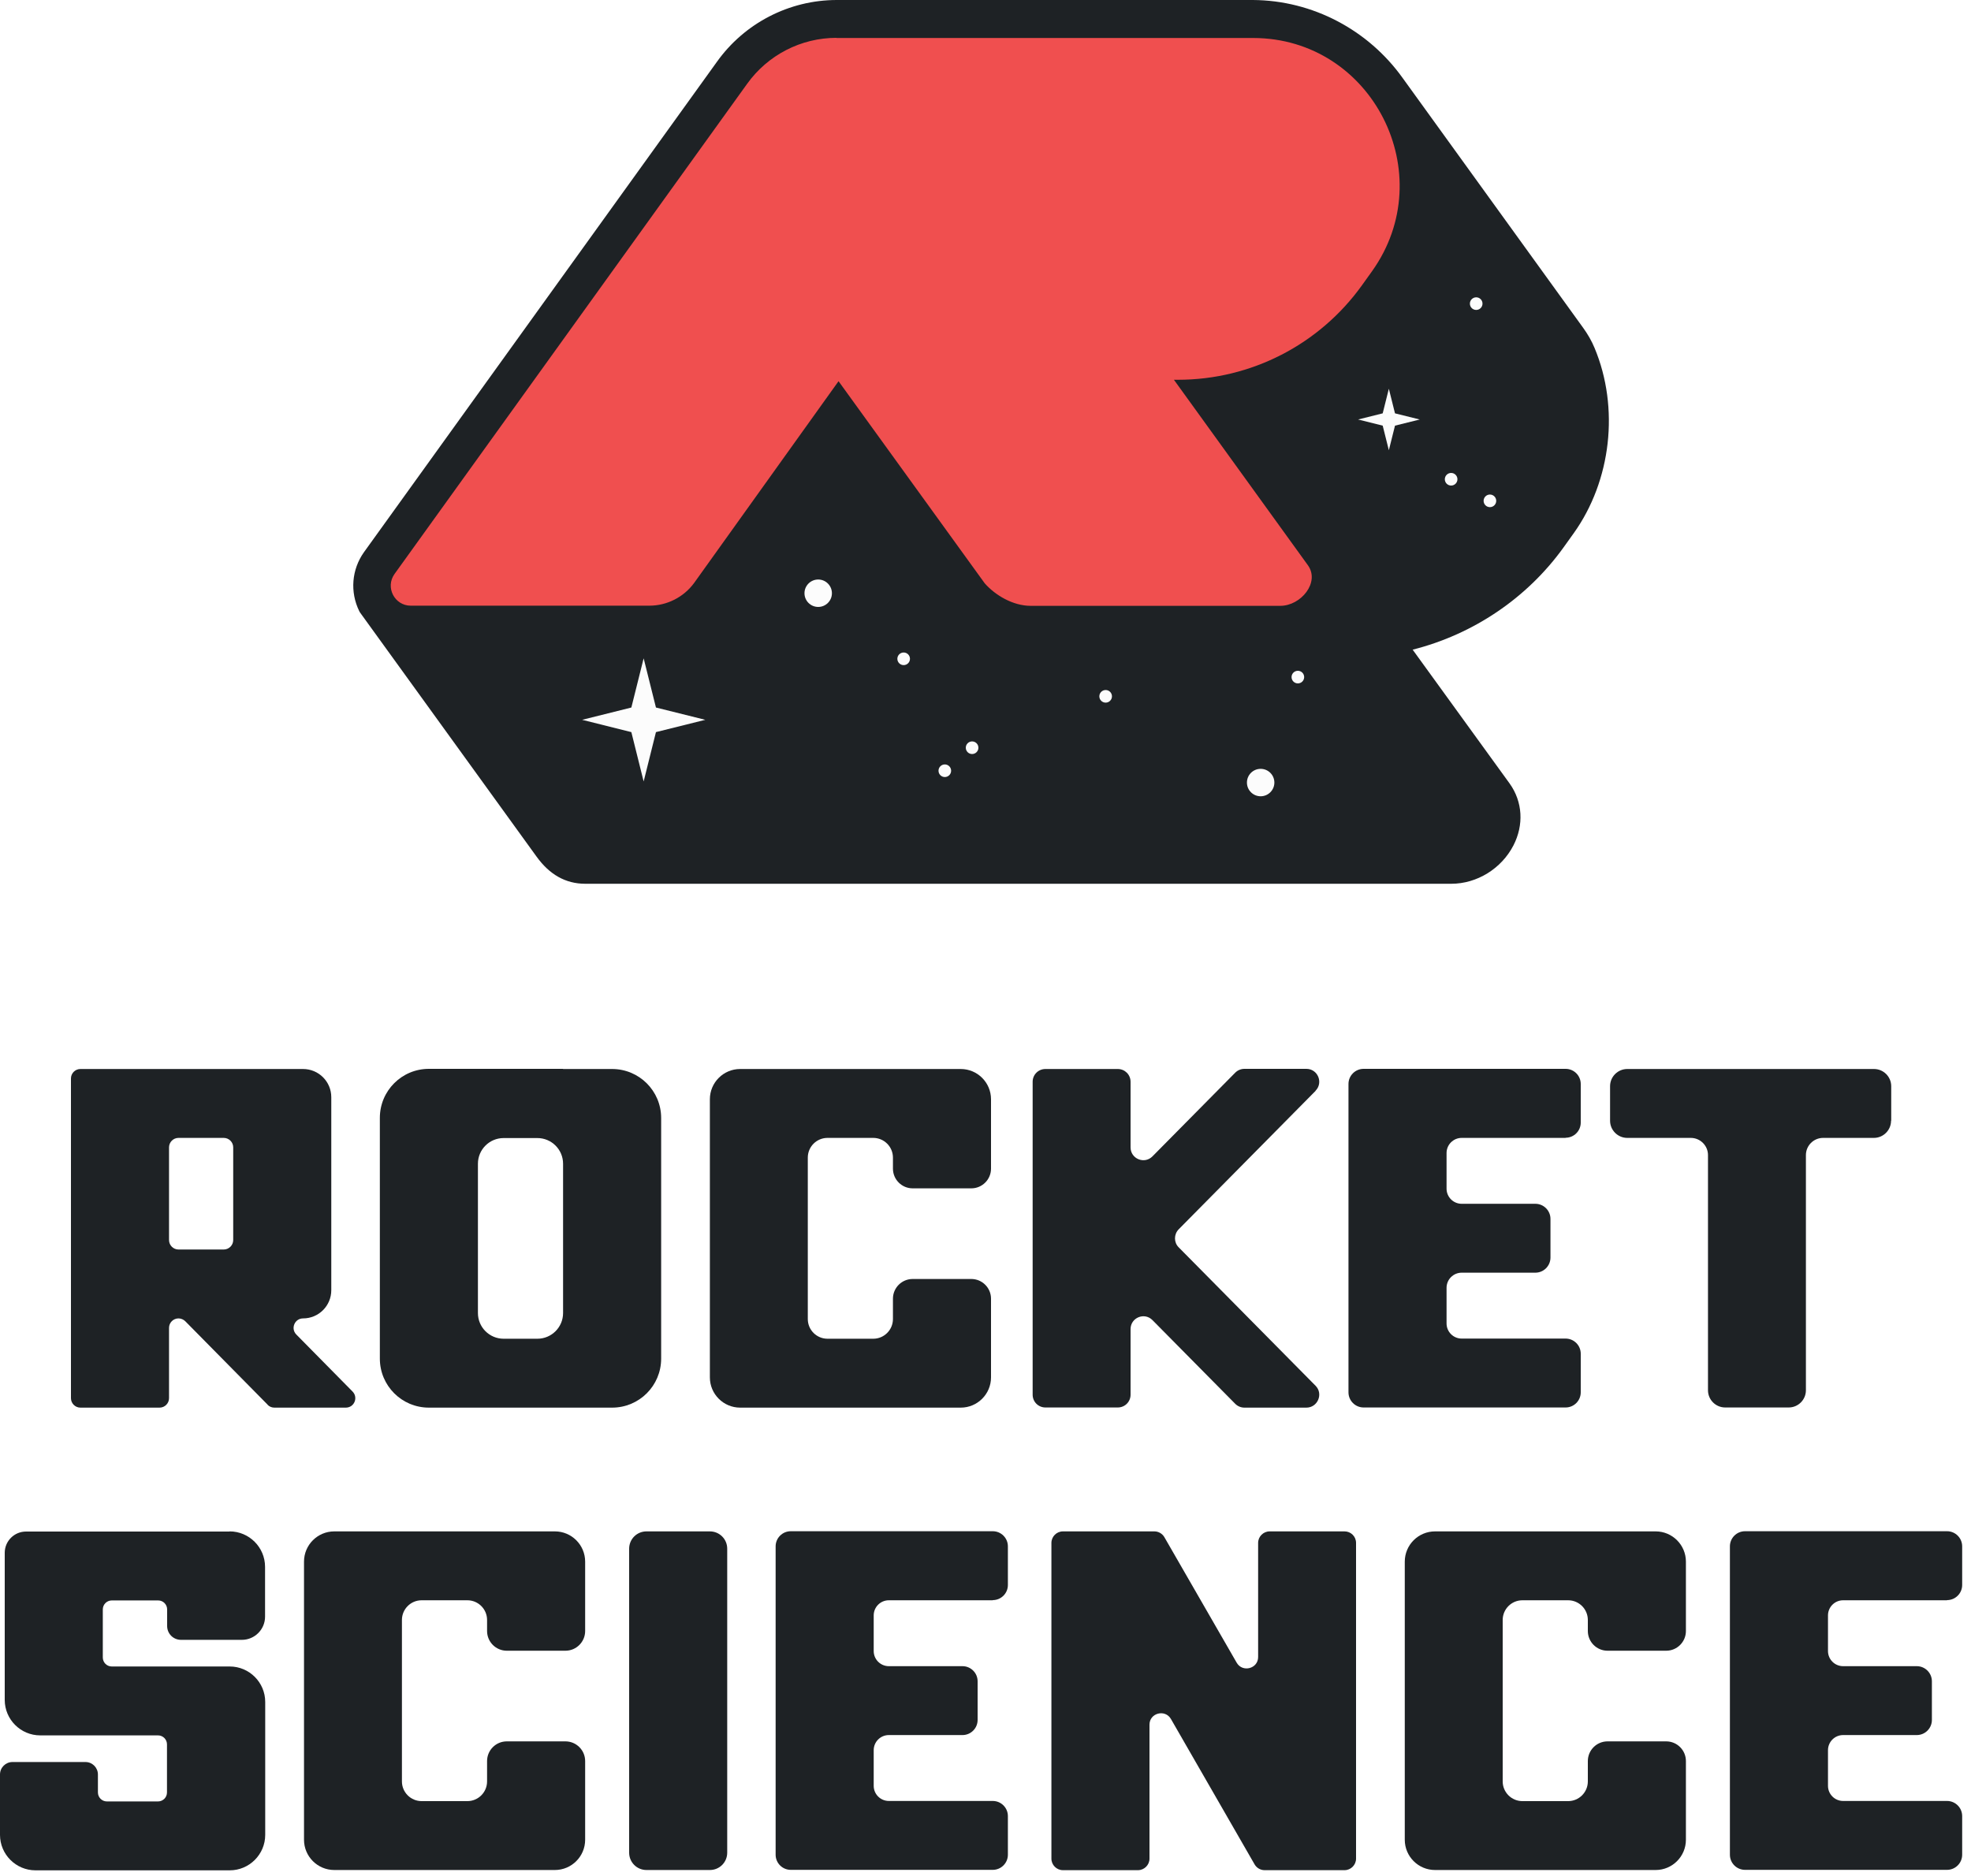
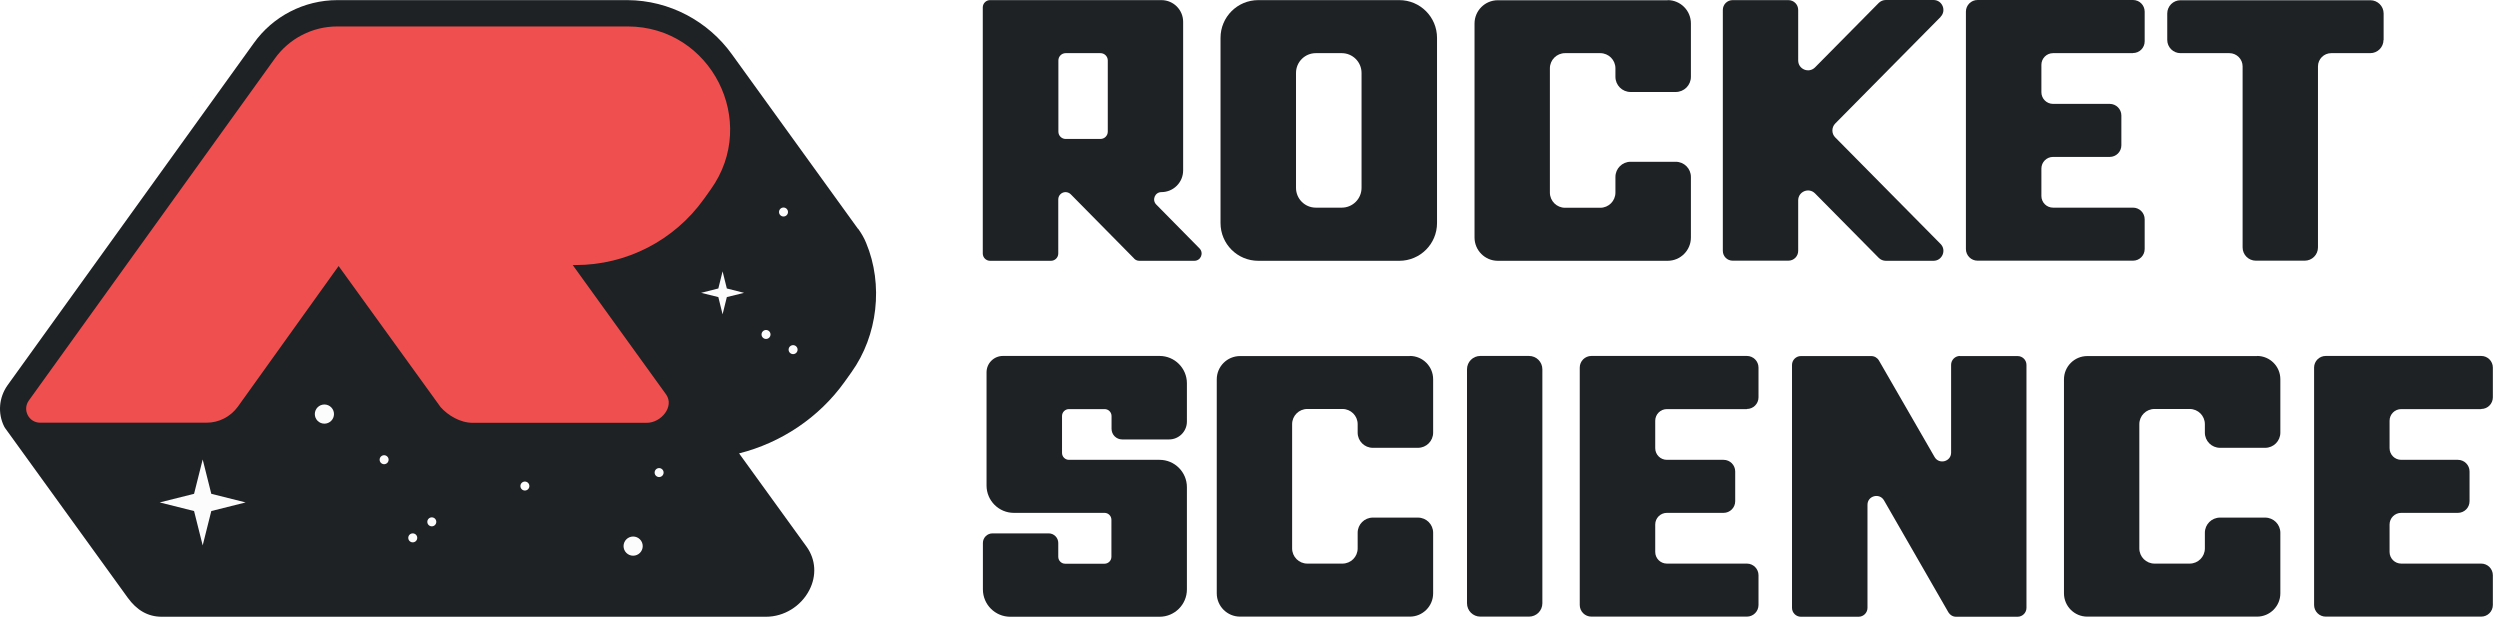
- <svg xmlns="http://www.w3.org/2000/svg" width="125" height="119" viewBox="0 0 125 119" fill="none">
-   <path d="M100.4 20.79C100.69 21.19 100.94 21.62 101.13 22.08C102.71 25.87 102.19 30.49 99.8 33.83L99.17 34.71C96.84 37.96 93.4 40.25 89.59 41.21L95.74 49.7C96.57 50.86 96.65 52.33 95.98 53.63C95.22 55.1 93.67 56.06 92.04 56.06H37.12C35.85 56.06 34.84 55.46 34.03 54.34L22.86 38.89C22.86 38.89 22.8 38.81 22.78 38.76C22.19 37.55 22.3 36.13 23.08 35.03L45.46 3.93C47.21 1.47 50.05 0 53.07 0H79.45C83.26 0.02 86.78 1.91 88.95 4.94L100.4 20.79Z" fill="#1E2225" />
-   <path d="M88.08 24.66L87.69 26.22L86.13 26.61L87.69 27L88.08 28.56L88.47 27L90.04 26.61L88.47 26.22L88.08 24.66Z" fill="#FCFCFC" />
-   <path d="M40.82 41.76L40.04 44.88L36.92 45.66L40.04 46.44L40.82 49.57L41.6 46.44L44.73 45.66L41.6 44.88L40.82 41.76Z" fill="#FCFCFC" />
-   <path d="M51.89 38.5C52.37 38.5 52.76 38.111 52.76 37.63C52.76 37.15 52.37 36.76 51.89 36.76C51.41 36.76 51.02 37.15 51.02 37.63C51.02 38.111 51.41 38.5 51.89 38.5Z" fill="#FCFCFC" />
-   <path d="M79.95 50.51C80.43 50.51 80.82 50.12 80.82 49.64C80.82 49.16 80.43 48.77 79.95 48.77C79.469 48.77 79.08 49.16 79.08 49.64C79.08 50.12 79.469 50.51 79.95 50.51Z" fill="#FCFCFC" />
-   <path d="M57.31 42.19C57.531 42.19 57.71 42.011 57.71 41.79C57.71 41.569 57.531 41.39 57.31 41.39C57.089 41.39 56.91 41.569 56.91 41.79C56.91 42.011 57.089 42.19 57.31 42.19Z" fill="#FCFCFC" />
-   <path d="M59.92 49.29C60.141 49.29 60.32 49.111 60.32 48.89C60.32 48.669 60.141 48.49 59.92 48.49C59.699 48.49 59.52 48.669 59.52 48.89C59.52 49.111 59.699 49.29 59.92 49.29Z" fill="#FCFCFC" />
-   <path d="M61.65 47.83C61.871 47.83 62.05 47.651 62.05 47.43C62.05 47.209 61.871 47.03 61.65 47.03C61.429 47.03 61.25 47.209 61.25 47.43C61.25 47.651 61.429 47.83 61.65 47.83Z" fill="#FCFCFC" />
-   <path d="M93.62 19.66C93.841 19.66 94.02 19.481 94.02 19.26C94.02 19.039 93.841 18.86 93.62 18.86C93.399 18.86 93.22 19.039 93.22 19.26C93.22 19.481 93.399 19.66 93.62 19.66Z" fill="#FCFCFC" />
-   <path d="M92.03 30.8C92.251 30.8 92.43 30.621 92.43 30.4C92.43 30.179 92.251 30 92.03 30C91.809 30 91.63 30.179 91.63 30.4C91.63 30.621 91.809 30.8 92.03 30.8Z" fill="#FCFCFC" />
-   <path d="M82.31 43.35C82.531 43.35 82.71 43.171 82.71 42.95C82.71 42.729 82.531 42.55 82.31 42.55C82.089 42.55 81.91 42.729 81.91 42.95C81.91 43.171 82.089 43.35 82.31 43.35Z" fill="#FCFCFC" />
-   <path d="M94.49 32.17C94.711 32.17 94.89 31.991 94.89 31.77C94.89 31.549 94.711 31.37 94.49 31.37C94.269 31.37 94.09 31.549 94.09 31.77C94.09 31.991 94.269 32.17 94.49 32.17Z" fill="#FCFCFC" />
-   <path d="M70.12 44.57C70.341 44.57 70.52 44.391 70.52 44.17C70.52 43.949 70.341 43.77 70.12 43.77C69.899 43.77 69.72 43.949 69.72 44.17C69.72 44.391 69.899 44.57 70.12 44.57Z" fill="#FCFCFC" />
-   <path d="M53.05 2.4C50.8 2.4 48.69 3.49 47.38 5.32L25.02 36.41C24.42 37.25 25.02 38.42 26.05 38.42H41.18C42.3 38.42 43.36 37.88 44.02 36.98L53.18 24.18L62.45 37C63.11 37.75 64.23 38.43 65.37 38.43H81.19C82.51 38.43 83.72 36.94 82.95 35.86L74.45 24.09H74.71C79.34 24.09 83.68 21.86 86.38 18.09L87.01 17.21C91.41 11.05 87.04 2.42 79.48 2.41H53.03L53.05 2.4Z" fill="#F04F4F" />
-   <path d="M16.98 89.11L11.75 83.81C11.64 83.7 11.48 83.63 11.32 83.63C10.99 83.63 10.72 83.9 10.72 84.23V88.69C10.72 89.02 10.45 89.29 10.12 89.29H5.1C4.77 89.29 4.5 89.02 4.5 88.69V68.41C4.5 68.08 4.77 67.81 5.1 67.81H19.22C20.21 67.81 21.01 68.61 21.01 69.6V81.84C21.01 82.83 20.21 83.63 19.22 83.63C18.69 83.63 18.42 84.27 18.79 84.65L22.36 88.27C22.73 88.65 22.47 89.29 21.93 89.29H17.4C17.24 89.29 17.09 89.23 16.97 89.11H16.98ZM10.72 72.78V78.66C10.72 78.99 10.99 79.26 11.32 79.26H14.19C14.52 79.26 14.79 78.99 14.79 78.66V72.78C14.79 72.45 14.52 72.18 14.19 72.18H11.32C10.99 72.18 10.72 72.45 10.72 72.78Z" fill="#1E2225" />
-   <path d="M35.71 67.81H38.82C40.54 67.81 41.93 69.2 41.93 70.92V86.18C41.93 87.9 40.54 89.29 38.82 89.29H27.2C25.48 89.29 24.09 87.9 24.09 86.18V70.91C24.09 69.19 25.48 67.8 27.2 67.8H35.71V67.81ZM35.71 83.29V73.82C35.71 72.92 34.98 72.19 34.08 72.19H31.94C31.04 72.19 30.31 72.92 30.31 73.82V83.29C30.31 84.19 31.04 84.92 31.94 84.92H34.08C34.98 84.92 35.71 84.19 35.71 83.29Z" fill="#1E2225" />
-   <path d="M60.93 67.81C61.99 67.81 62.85 68.67 62.85 69.73V74.13C62.85 74.82 62.29 75.38 61.6 75.38H57.88C57.19 75.38 56.63 74.82 56.63 74.13V73.43C56.63 72.74 56.07 72.18 55.38 72.18H52.48C51.79 72.18 51.23 72.74 51.23 73.43V83.67C51.23 84.36 51.79 84.92 52.48 84.92H55.38C56.07 84.92 56.63 84.36 56.63 83.67V82.38C56.63 81.69 57.19 81.13 57.88 81.13H61.6C62.29 81.13 62.85 81.69 62.85 82.38V87.37C62.85 88.43 61.99 89.29 60.93 89.29H46.94C45.88 89.29 45.02 88.43 45.02 87.37V69.73C45.02 68.67 45.88 67.81 46.94 67.81H60.93Z" fill="#1E2225" />
-   <path d="M83.43 69.2L74.75 77.98C74.44 78.3 74.44 78.81 74.75 79.12L83.43 87.9C83.94 88.41 83.57 89.29 82.85 89.29H78.92C78.7 89.29 78.49 89.2 78.34 89.05L73.09 83.74C72.58 83.22 71.7 83.58 71.7 84.31V88.47C71.7 88.92 71.34 89.28 70.89 89.28H66.3C65.85 89.28 65.49 88.92 65.49 88.47V68.62C65.49 68.17 65.85 67.81 66.3 67.81H70.89C71.34 67.81 71.7 68.17 71.7 68.62V72.78C71.7 73.51 72.58 73.87 73.09 73.35L78.34 68.04C78.49 67.89 78.7 67.8 78.92 67.8H82.85C83.57 67.8 83.94 68.67 83.43 69.19V69.2Z" fill="#1E2225" />
-   <path d="M99.29 72.18H92.7C92.17 72.18 91.74 72.61 91.74 73.14V75.4C91.74 75.93 92.17 76.36 92.7 76.36H97.37C97.9 76.36 98.33 76.79 98.33 77.32V79.77C98.33 80.3 97.9 80.73 97.37 80.73H92.7C92.17 80.73 91.74 81.16 91.74 81.69V83.95C91.74 84.48 92.17 84.91 92.7 84.91H99.29C99.82 84.91 100.25 85.34 100.25 85.87V88.32C100.25 88.85 99.82 89.28 99.29 89.28H86.48C85.95 89.28 85.52 88.85 85.52 88.32V68.76C85.52 68.23 85.95 67.8 86.48 67.8H99.29C99.82 67.8 100.25 68.23 100.25 68.76V71.21C100.25 71.74 99.82 72.17 99.29 72.17V72.18Z" fill="#1E2225" />
-   <path d="M119.93 71.09C119.93 71.69 119.44 72.18 118.84 72.18H115.62C115.02 72.18 114.53 72.67 114.53 73.27V88.19C114.53 88.79 114.04 89.28 113.44 89.28H109.41C108.81 89.28 108.32 88.79 108.32 88.19V73.27C108.32 72.67 107.83 72.18 107.23 72.18H103.2C102.6 72.18 102.11 71.69 102.11 71.09V68.9C102.11 68.3 102.6 67.81 103.2 67.81H118.85C119.45 67.81 119.94 68.3 119.94 68.9V71.09H119.93Z" fill="#1E2225" />
-   <path d="M14.56 97.14C15.8 97.14 16.81 98.15 16.81 99.39V102.55C16.81 103.36 16.15 104.02 15.34 104.02H11.48C10.99 104.02 10.6 103.63 10.6 103.14V102.09C10.6 101.78 10.35 101.52 10.03 101.52H7.09C6.78 101.52 6.52 101.77 6.52 102.09V105.14C6.52 105.45 6.77 105.71 7.09 105.71H14.57C15.81 105.71 16.82 106.72 16.82 107.96V116.39C16.82 117.63 15.81 118.64 14.57 118.64H2.25C1.01 118.64 0 117.63 0 116.39V112.56C0 112.12 0.36 111.77 0.79 111.77H5.42C5.86 111.77 6.21 112.13 6.21 112.56V113.7C6.21 114.01 6.46 114.27 6.78 114.27H10.02C10.33 114.27 10.59 114.02 10.59 113.7V110.65C10.59 110.34 10.34 110.08 10.02 110.08H2.55C1.31 110.08 0.3 109.07 0.3 107.83V98.5C0.3 97.75 0.91 97.15 1.65 97.15H14.56V97.14Z" fill="#1E2225" />
-   <path d="M35.19 97.14C36.25 97.14 37.11 98 37.11 99.06V103.46C37.11 104.15 36.55 104.71 35.86 104.71H32.14C31.45 104.71 30.89 104.15 30.89 103.46V102.76C30.89 102.07 30.33 101.51 29.64 101.51H26.74C26.05 101.51 25.49 102.07 25.49 102.76V113C25.49 113.69 26.05 114.25 26.74 114.25H29.64C30.33 114.25 30.89 113.69 30.89 113V111.71C30.89 111.02 31.45 110.46 32.14 110.46H35.86C36.55 110.46 37.11 111.02 37.11 111.71V116.7C37.11 117.76 36.25 118.62 35.19 118.62H21.2C20.14 118.62 19.28 117.76 19.28 116.7V99.06C19.28 98 20.14 97.14 21.2 97.14H35.19Z" fill="#1E2225" />
-   <path d="M41 97.14H45.02C45.63 97.14 46.12 97.63 46.12 98.24V117.52C46.12 118.13 45.63 118.62 45.02 118.62H41C40.39 118.62 39.9 118.13 39.9 117.52V98.24C39.9 97.63 40.39 97.14 41 97.14Z" fill="#1E2225" />
-   <path d="M62.96 101.51H56.37C55.84 101.51 55.41 101.94 55.41 102.47V104.73C55.41 105.26 55.84 105.69 56.37 105.69H61.04C61.57 105.69 62 106.12 62 106.65V109.1C62 109.63 61.57 110.06 61.04 110.06H56.37C55.84 110.06 55.41 110.49 55.41 111.02V113.28C55.41 113.81 55.84 114.24 56.37 114.24H62.96C63.49 114.24 63.92 114.67 63.92 115.2V117.65C63.92 118.18 63.49 118.61 62.96 118.61H50.15C49.62 118.61 49.19 118.18 49.19 117.65V98.09C49.19 97.56 49.62 97.13 50.15 97.13H62.96C63.49 97.13 63.92 97.56 63.92 98.09V100.54C63.92 101.07 63.49 101.5 62.96 101.5V101.51Z" fill="#1E2225" />
-   <path d="M80.51 97.14H85.27C85.67 97.14 86 97.46 86 97.87V117.9C86 118.3 85.67 118.63 85.27 118.63H80.2C79.94 118.63 79.7 118.49 79.57 118.27L74.26 109.04C73.89 108.4 72.9 108.66 72.9 109.4V117.9C72.9 118.3 72.57 118.63 72.17 118.63H67.41C67.01 118.63 66.68 118.3 66.68 117.9V97.87C66.68 97.47 67.01 97.14 67.41 97.14H73.21C73.47 97.14 73.71 97.28 73.84 97.5L78.43 105.47C78.8 106.11 79.79 105.85 79.79 105.11V97.87C79.79 97.47 80.12 97.14 80.52 97.14H80.51Z" fill="#1E2225" />
-   <path d="M105 97.14C106.06 97.14 106.92 98 106.92 99.06V103.46C106.92 104.15 106.36 104.71 105.67 104.71H101.95C101.26 104.71 100.7 104.15 100.7 103.46V102.76C100.7 102.07 100.14 101.51 99.45 101.51H96.55C95.86 101.51 95.3 102.07 95.3 102.76V113C95.3 113.69 95.86 114.25 96.55 114.25H99.45C100.14 114.25 100.7 113.69 100.7 113V111.71C100.7 111.02 101.26 110.46 101.95 110.46H105.67C106.36 110.46 106.92 111.02 106.92 111.71V116.7C106.92 117.76 106.06 118.62 105 118.62H91.01C89.95 118.62 89.09 117.76 89.09 116.7V99.06C89.09 98 89.95 97.14 91.01 97.14H105Z" fill="#1E2225" />
-   <path d="M123.48 101.51H116.89C116.36 101.51 115.93 101.94 115.93 102.47V104.73C115.93 105.26 116.36 105.69 116.89 105.69H121.56C122.09 105.69 122.52 106.12 122.52 106.65V109.1C122.52 109.63 122.09 110.06 121.56 110.06H116.89C116.36 110.06 115.93 110.49 115.93 111.02V113.28C115.93 113.81 116.36 114.24 116.89 114.24H123.48C124.01 114.24 124.44 114.67 124.44 115.2V117.65C124.44 118.18 124.01 118.61 123.48 118.61H110.67C110.14 118.61 109.71 118.18 109.71 117.65V98.09C109.71 97.56 110.14 97.13 110.67 97.13H123.48C124.01 97.13 124.44 97.56 124.44 98.09V100.54C124.44 101.07 124.01 101.5 123.48 101.5V101.51Z" fill="#1E2225" />
+ <svg xmlns="http://www.w3.org/2000/svg" width="206" height="51" viewBox="0 0 206 51" fill="none">
+   <path d="M70.711 18.85C70.971 19.21 71.201 19.6 71.371 20.02C72.801 23.45 72.331 27.64 70.161 30.67L69.591 31.47C67.481 34.42 64.351 36.49 60.901 37.36L66.471 45.06C67.221 46.11 67.301 47.44 66.691 48.62C66.001 49.96 64.601 50.82 63.121 50.82H13.331C12.181 50.82 11.271 50.28 10.531 49.26L0.411 35.26C0.411 35.26 0.361 35.18 0.341 35.14C-0.199 34.05 -0.089 32.76 0.611 31.76L20.901 3.57C22.481 1.34 25.061 0.01 27.801 0.01H51.711C55.161 0.03 58.351 1.74 60.321 4.49L70.701 18.86L70.711 18.85Z" fill="#1E2225" />
+   <path d="M27.781 2.18C25.741 2.18 23.831 3.17 22.641 4.83L2.371 33.01C1.831 33.77 2.371 34.83 3.311 34.83H17.021C18.041 34.83 18.991 34.34 19.591 33.52L27.901 21.92L36.301 33.54C36.901 34.22 37.911 34.84 38.951 34.84H53.291C54.491 34.84 55.581 33.49 54.891 32.51L47.191 21.84H47.431C51.631 21.84 55.561 19.81 58.001 16.4L58.571 15.6C62.561 10.02 58.601 2.2 51.741 2.18H27.771H27.781Z" fill="#F04F4F" />
+   <path d="M59.541 22.36L59.191 23.77L57.771 24.13L59.191 24.48L59.541 25.9L59.891 24.48L61.311 24.13L59.891 23.77L59.541 22.36Z" fill="#FCFCFC" />
+   <path d="M16.701 37.86L15.991 40.69L13.161 41.4L15.991 42.11L16.701 44.94L17.411 42.11L20.241 41.4L17.411 40.69L16.701 37.86Z" fill="#FCFCFC" />
+   <path d="M26.731 34.91C27.167 34.91 27.521 34.556 27.521 34.12C27.521 33.684 27.167 33.33 26.731 33.33C26.295 33.33 25.941 33.684 25.941 34.12C25.941 34.556 26.295 34.91 26.731 34.91Z" fill="#FCFCFC" />
+   <path d="M52.171 45.79C52.607 45.79 52.961 45.436 52.961 45C52.961 44.564 52.607 44.21 52.171 44.21C51.735 44.21 51.381 44.564 51.381 45C51.381 45.436 51.735 45.79 52.171 45.79Z" fill="#FCFCFC" />
+   <path d="M31.651 38.25C31.855 38.25 32.021 38.084 32.021 37.88C32.021 37.676 31.855 37.51 31.651 37.51C31.447 37.51 31.281 37.676 31.281 37.88C31.281 38.084 31.447 38.25 31.651 38.25Z" fill="#FCFCFC" />
+   <path d="M34.011 44.69C34.215 44.69 34.381 44.524 34.381 44.32C34.381 44.116 34.215 43.95 34.011 43.95C33.806 43.95 33.641 44.116 33.641 44.32C33.641 44.524 33.806 44.69 34.011 44.69Z" fill="#FCFCFC" />
+   <path d="M35.581 43.37C35.785 43.37 35.951 43.204 35.951 43C35.951 42.796 35.785 42.63 35.581 42.63C35.377 42.63 35.211 42.796 35.211 43C35.211 43.204 35.377 43.37 35.581 43.37Z" fill="#FCFCFC" />
+   <path d="M64.561 17.84C64.765 17.84 64.931 17.674 64.931 17.47C64.931 17.266 64.765 17.1 64.561 17.1C64.357 17.1 64.191 17.266 64.191 17.47C64.191 17.674 64.357 17.84 64.561 17.84Z" fill="#FCFCFC" />
+   <path d="M63.121 27.93C63.325 27.93 63.491 27.764 63.491 27.56C63.491 27.356 63.325 27.19 63.121 27.19C62.917 27.19 62.751 27.356 62.751 27.56C62.751 27.764 62.917 27.93 63.121 27.93Z" fill="#FCFCFC" />
+   <path d="M54.311 39.31C54.515 39.31 54.681 39.144 54.681 38.94C54.681 38.736 54.515 38.57 54.311 38.57C54.107 38.57 53.941 38.736 53.941 38.94C53.941 39.144 54.107 39.31 54.311 39.31Z" fill="#FCFCFC" />
+   <path d="M65.351 29.18C65.555 29.18 65.721 29.014 65.721 28.81C65.721 28.606 65.555 28.44 65.351 28.44C65.147 28.44 64.981 28.606 64.981 28.81C64.981 29.014 65.147 29.18 65.351 29.18Z" fill="#FCFCFC" />
+   <path d="M43.251 40.42C43.455 40.42 43.621 40.254 43.621 40.05C43.621 39.846 43.455 39.68 43.251 39.68C43.047 39.68 42.881 39.846 42.881 40.05C42.881 40.254 43.047 40.42 43.251 40.42Z" fill="#FCFCFC" />
+   <path d="M93.461 21.31L88.231 16.01C88.121 15.9 87.961 15.83 87.801 15.83C87.471 15.83 87.201 16.1 87.201 16.43V20.89C87.201 21.22 86.931 21.49 86.601 21.49H81.581C81.251 21.49 80.981 21.22 80.981 20.89V0.61C80.981 0.28 81.251 0.01 81.581 0.01H95.701C96.691 0.01 97.491 0.81 97.491 1.8V14.04C97.491 15.03 96.691 15.83 95.701 15.83C95.171 15.83 94.901 16.47 95.271 16.85L98.841 20.47C99.211 20.85 98.951 21.49 98.411 21.49H93.881C93.721 21.49 93.571 21.43 93.451 21.31H93.461ZM87.211 4.98V10.85C87.211 11.18 87.481 11.45 87.811 11.45H90.681C91.011 11.45 91.281 11.18 91.281 10.85V4.98C91.281 4.65 91.011 4.38 90.681 4.38H87.811C87.481 4.38 87.211 4.65 87.211 4.98Z" fill="#1E2225" />
+   <path d="M112.191 0.01H115.301C117.021 0.01 118.411 1.4 118.411 3.12V18.38C118.411 20.1 117.021 21.49 115.301 21.49H103.681C101.961 21.49 100.571 20.1 100.571 18.38V3.12C100.571 1.4 101.961 0.01 103.681 0.01H112.191ZM112.191 15.48V6.01C112.191 5.11 111.461 4.38 110.561 4.38H108.421C107.521 4.38 106.791 5.11 106.791 6.01V15.48C106.791 16.38 107.521 17.11 108.421 17.11H110.561C111.461 17.11 112.191 16.38 112.191 15.48Z" fill="#1E2225" />
+   <path d="M137.411 0.01C138.471 0.01 139.331 0.87 139.331 1.93V6.33C139.331 7.02 138.771 7.58 138.081 7.58H134.361C133.671 7.58 133.111 7.02 133.111 6.33V5.63C133.111 4.94 132.551 4.38 131.861 4.38H128.961C128.271 4.38 127.711 4.94 127.711 5.63V15.87C127.711 16.56 128.271 17.12 128.961 17.12H131.861C132.551 17.12 133.111 16.56 133.111 15.87V14.58C133.111 13.89 133.671 13.33 134.361 13.33H138.081C138.771 13.33 139.331 13.89 139.331 14.58V19.57C139.331 20.63 138.471 21.49 137.411 21.49H123.421C122.361 21.49 121.501 20.63 121.501 19.57V1.94C121.501 0.88 122.361 0.02 123.421 0.02H137.411V0.01Z" fill="#1E2225" />
+   <path d="M159.901 1.4L151.221 10.18C150.911 10.5 150.911 11.01 151.221 11.32L159.901 20.1C160.411 20.61 160.041 21.49 159.321 21.49H155.391C155.171 21.49 154.961 21.4 154.811 21.25L149.561 15.94C149.051 15.42 148.171 15.78 148.171 16.51V20.67C148.171 21.12 147.811 21.48 147.361 21.48H142.771C142.321 21.48 141.961 21.12 141.961 20.67V0.82C141.961 0.37 142.321 0.01 142.771 0.01H147.361C147.811 0.01 148.171 0.37 148.171 0.82V4.98C148.171 5.71 149.051 6.07 149.561 5.55L154.811 0.24C154.961 0.09 155.171 0 155.391 0H159.321C160.041 0 160.411 0.87 159.901 1.39V1.4Z" fill="#1E2225" />
+   <path d="M175.761 4.38H169.171C168.641 4.38 168.211 4.81 168.211 5.34V7.6C168.211 8.13 168.641 8.56 169.171 8.56H173.841C174.371 8.56 174.801 8.99 174.801 9.52V11.97C174.801 12.5 174.371 12.93 173.841 12.93H169.171C168.641 12.93 168.211 13.36 168.211 13.89V16.15C168.211 16.68 168.641 17.11 169.171 17.11H175.761C176.291 17.11 176.721 17.54 176.721 18.07V20.52C176.721 21.05 176.291 21.48 175.761 21.48H162.951C162.421 21.48 161.991 21.05 161.991 20.52V0.96C161.991 0.43 162.421 0 162.951 0H175.761C176.291 0 176.721 0.43 176.721 0.96V3.41C176.721 3.94 176.291 4.37 175.761 4.37V4.38Z" fill="#1E2225" />
+   <path d="M196.401 3.29C196.401 3.89 195.911 4.38 195.311 4.38H192.091C191.491 4.38 191.001 4.87 191.001 5.47V20.39C191.001 20.99 190.511 21.48 189.911 21.48H185.881C185.281 21.48 184.791 20.99 184.791 20.39V5.47C184.791 4.87 184.301 4.38 183.701 4.38H179.671C179.071 4.38 178.581 3.89 178.581 3.29V1.11C178.581 0.51 179.071 0.02 179.671 0.02H195.321C195.921 0.02 196.411 0.51 196.411 1.11V3.29H196.401Z" fill="#1E2225" />
+   <path d="M95.551 29.33C96.791 29.33 97.801 30.34 97.801 31.58V34.74C97.801 35.55 97.141 36.21 96.331 36.21H92.471C91.981 36.21 91.591 35.82 91.591 35.33V34.28C91.591 33.97 91.341 33.71 91.021 33.71H88.081C87.771 33.71 87.511 33.96 87.511 34.28V37.32C87.511 37.63 87.761 37.89 88.081 37.89H95.551C96.791 37.89 97.801 38.9 97.801 40.14V48.57C97.801 49.81 96.791 50.82 95.551 50.82H83.241C82.001 50.82 80.991 49.81 80.991 48.57V44.74C80.991 44.3 81.351 43.95 81.781 43.95H86.411C86.851 43.95 87.201 44.31 87.201 44.74V45.88C87.201 46.19 87.451 46.45 87.771 46.45H91.011C91.321 46.45 91.581 46.2 91.581 45.88V42.83C91.581 42.52 91.331 42.26 91.011 42.26H83.541C82.301 42.26 81.291 41.25 81.291 40.01V30.68C81.291 29.93 81.901 29.33 82.641 29.33H95.551Z" fill="#1E2225" />
+   <path d="M116.171 29.33C117.231 29.33 118.091 30.19 118.091 31.25V35.65C118.091 36.34 117.531 36.9 116.841 36.9H113.121C112.431 36.9 111.871 36.34 111.871 35.65V34.95C111.871 34.26 111.311 33.7 110.621 33.7H107.721C107.031 33.7 106.471 34.26 106.471 34.95V45.19C106.471 45.88 107.031 46.44 107.721 46.44H110.621C111.311 46.44 111.871 45.88 111.871 45.19V43.9C111.871 43.21 112.431 42.65 113.121 42.65H116.841C117.531 42.65 118.091 43.21 118.091 43.9V48.89C118.091 49.95 117.231 50.81 116.171 50.81H102.181C101.121 50.81 100.261 49.95 100.261 48.89V31.26C100.261 30.2 101.121 29.34 102.181 29.34H116.171V29.33Z" fill="#1E2225" />
+   <path d="M121.981 29.33H125.991C126.601 29.33 127.091 29.82 127.091 30.43V49.71C127.091 50.32 126.601 50.81 125.991 50.81H121.981C121.371 50.81 120.881 50.32 120.881 49.71V30.43C120.881 29.82 121.371 29.33 121.981 29.33Z" fill="#1E2225" />
+   <path d="M143.941 33.71H137.351C136.821 33.71 136.391 34.14 136.391 34.67V36.93C136.391 37.46 136.821 37.89 137.351 37.89H142.021C142.551 37.89 142.981 38.32 142.981 38.85V41.3C142.981 41.83 142.551 42.26 142.021 42.26H137.351C136.821 42.26 136.391 42.69 136.391 43.22V45.48C136.391 46.01 136.821 46.44 137.351 46.44H143.941C144.471 46.44 144.901 46.87 144.901 47.4V49.85C144.901 50.38 144.471 50.81 143.941 50.81H131.131C130.601 50.81 130.171 50.38 130.171 49.85V30.29C130.171 29.76 130.601 29.33 131.131 29.33H143.941C144.471 29.33 144.901 29.76 144.901 30.29V32.74C144.901 33.27 144.471 33.7 143.941 33.7V33.71Z" fill="#1E2225" />
+   <path d="M161.491 29.34H166.251C166.651 29.34 166.981 29.66 166.981 30.07V50.09C166.981 50.49 166.651 50.82 166.251 50.82H161.181C160.921 50.82 160.681 50.68 160.551 50.46L155.241 41.23C154.871 40.59 153.881 40.85 153.881 41.59V50.09C153.881 50.49 153.551 50.82 153.151 50.82H148.391C147.991 50.82 147.661 50.49 147.661 50.09V30.07C147.661 29.67 147.991 29.34 148.391 29.34H154.191C154.451 29.34 154.691 29.48 154.821 29.7L159.411 37.66C159.781 38.3 160.771 38.04 160.771 37.3V30.06C160.771 29.66 161.101 29.33 161.501 29.33L161.491 29.34Z" fill="#1E2225" />
+   <path d="M185.981 29.33C187.041 29.33 187.901 30.19 187.901 31.25V35.65C187.901 36.34 187.341 36.9 186.651 36.9H182.931C182.241 36.9 181.681 36.34 181.681 35.65V34.95C181.681 34.26 181.121 33.7 180.431 33.7H177.531C176.841 33.7 176.281 34.26 176.281 34.95V45.19C176.281 45.88 176.841 46.44 177.531 46.44H180.431C181.121 46.44 181.681 45.88 181.681 45.19V43.9C181.681 43.21 182.241 42.65 182.931 42.65H186.651C187.341 42.65 187.901 43.21 187.901 43.9V48.89C187.901 49.95 187.041 50.81 185.981 50.81H171.991C170.931 50.81 170.071 49.95 170.071 48.89V31.26C170.071 30.2 170.931 29.34 171.991 29.34H185.981V29.33Z" fill="#1E2225" />
+   <path d="M204.451 33.71H197.861C197.331 33.71 196.901 34.14 196.901 34.67V36.93C196.901 37.46 197.331 37.89 197.861 37.89H202.531C203.061 37.89 203.491 38.32 203.491 38.85V41.3C203.491 41.83 203.061 42.26 202.531 42.26H197.861C197.331 42.26 196.901 42.69 196.901 43.22V45.48C196.901 46.01 197.331 46.44 197.861 46.44H204.451C204.981 46.44 205.411 46.87 205.411 47.4V49.85C205.411 50.38 204.981 50.81 204.451 50.81H191.641C191.111 50.81 190.681 50.38 190.681 49.85V30.29C190.681 29.76 191.111 29.33 191.641 29.33H204.451C204.981 29.33 205.411 29.76 205.411 30.29V32.74C205.411 33.27 204.981 33.7 204.451 33.7V33.71Z" fill="#1E2225" />
</svg>
